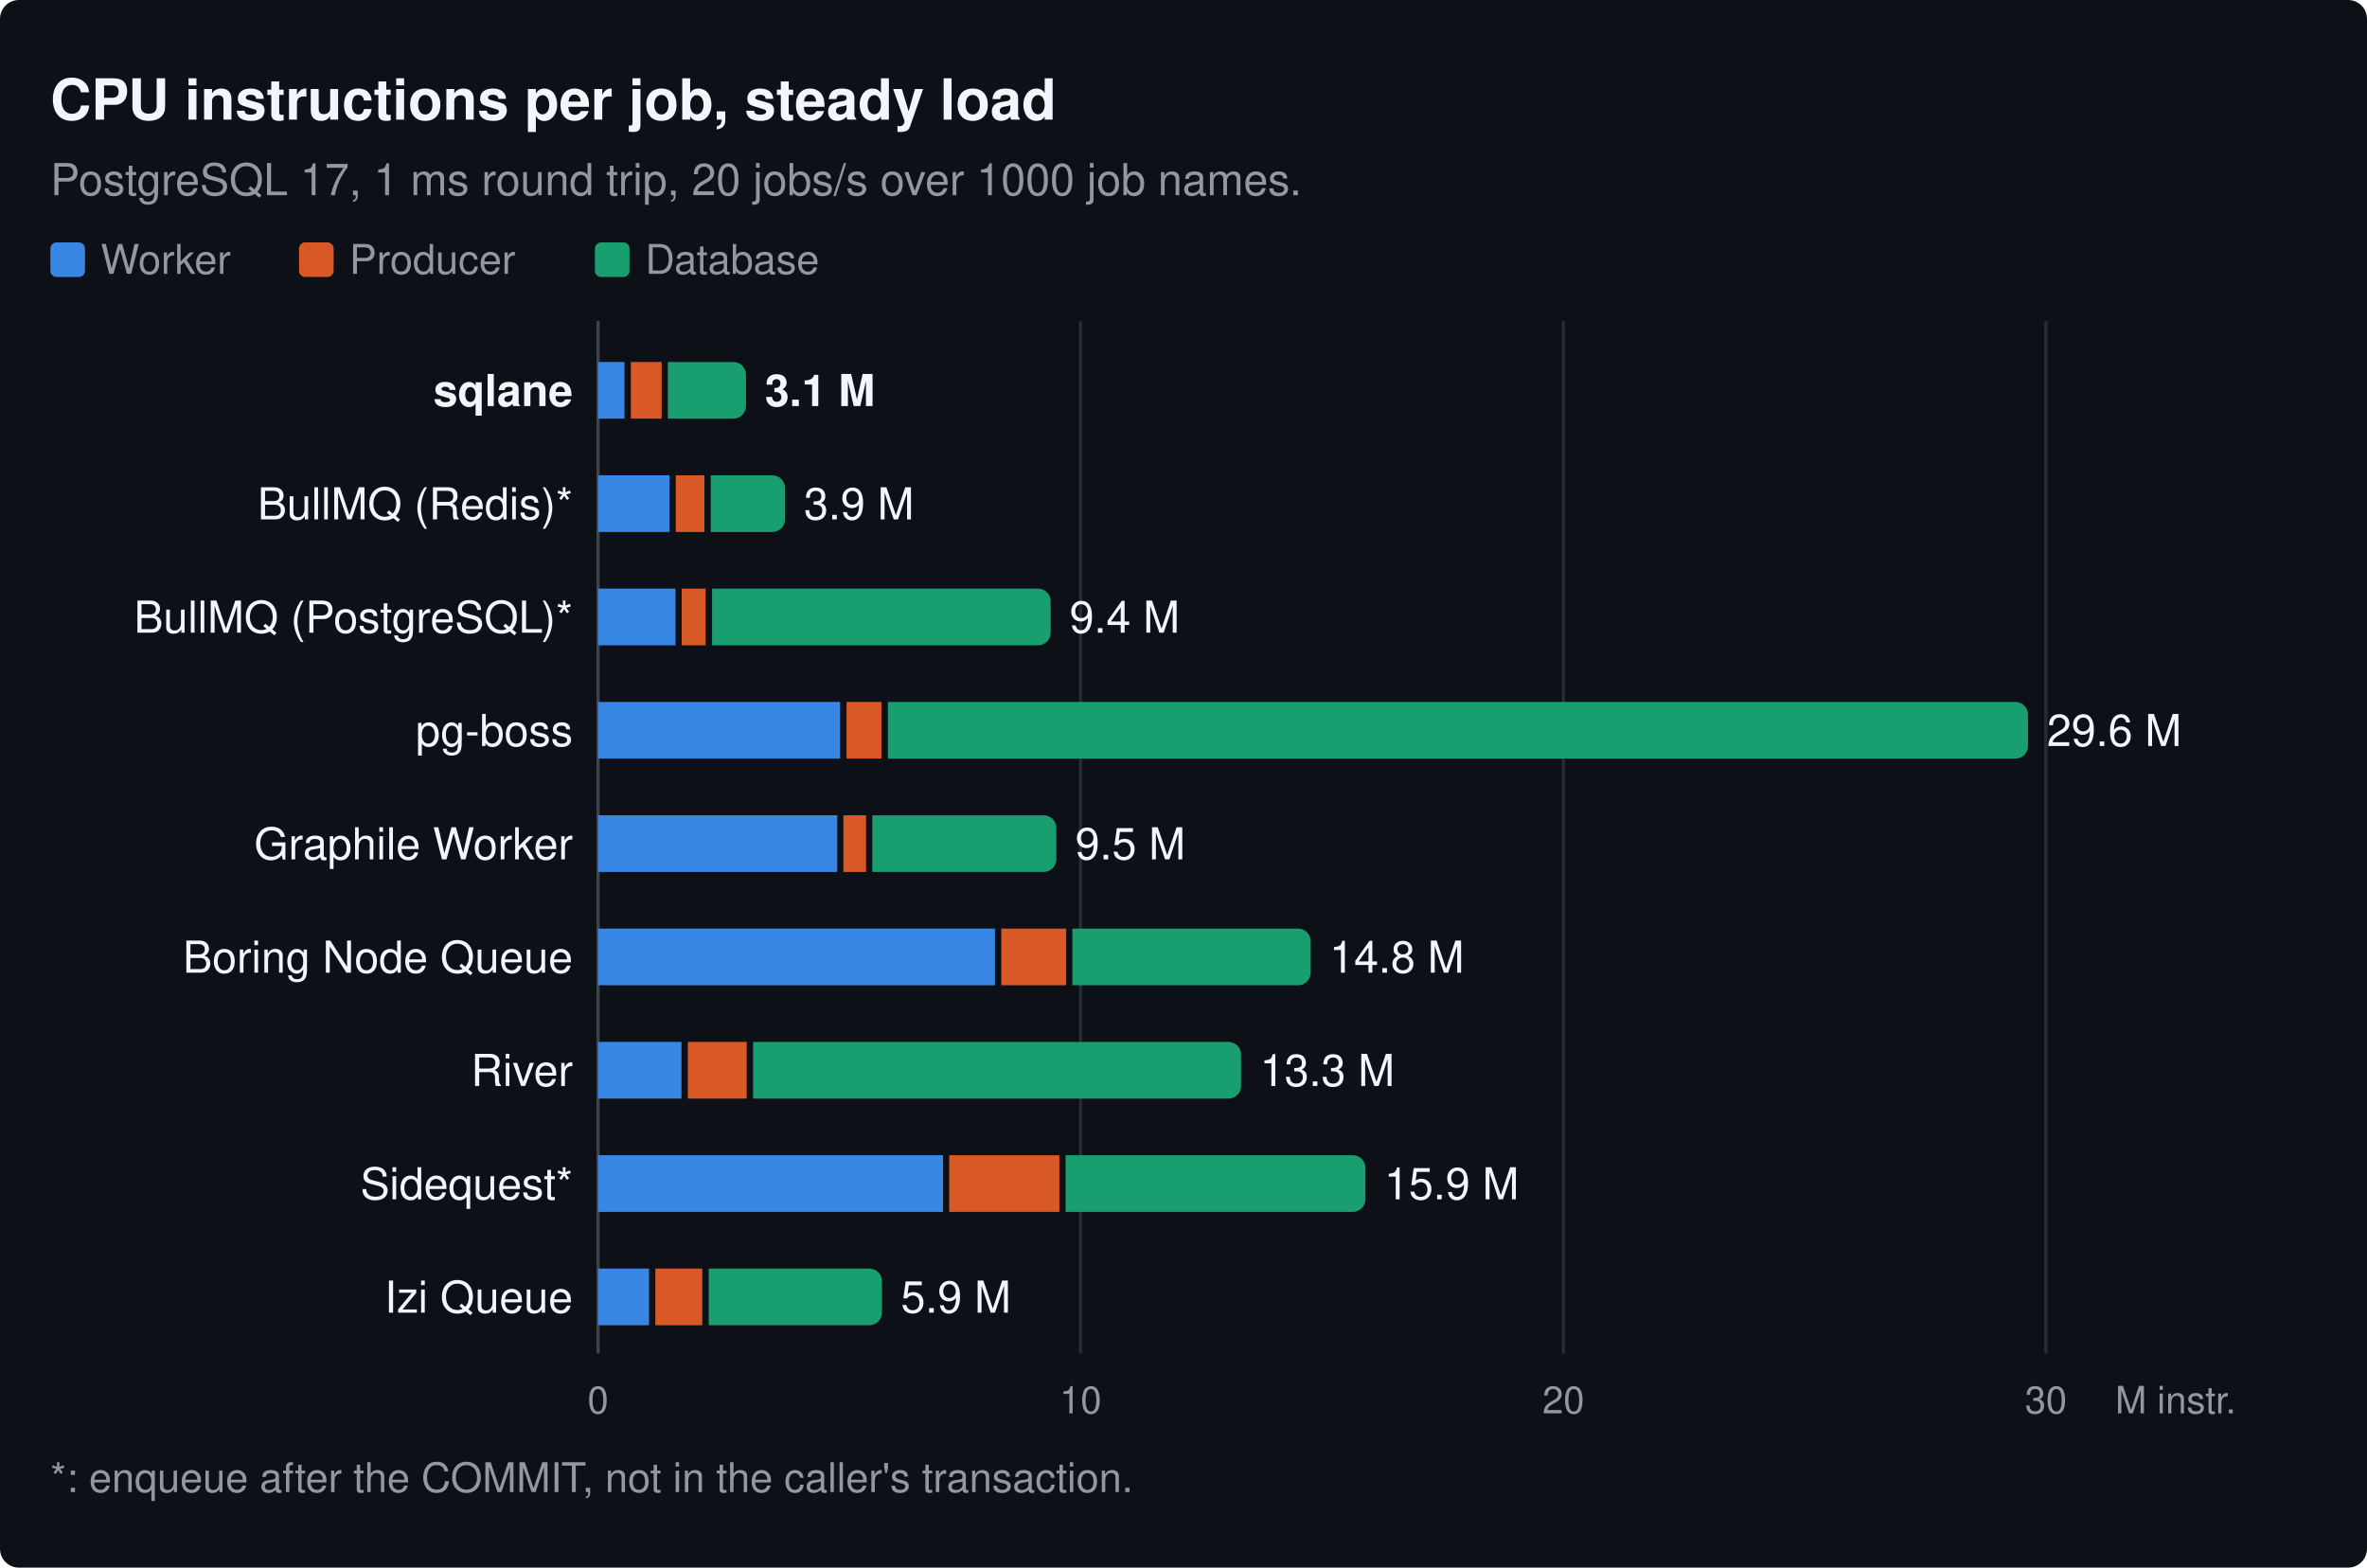
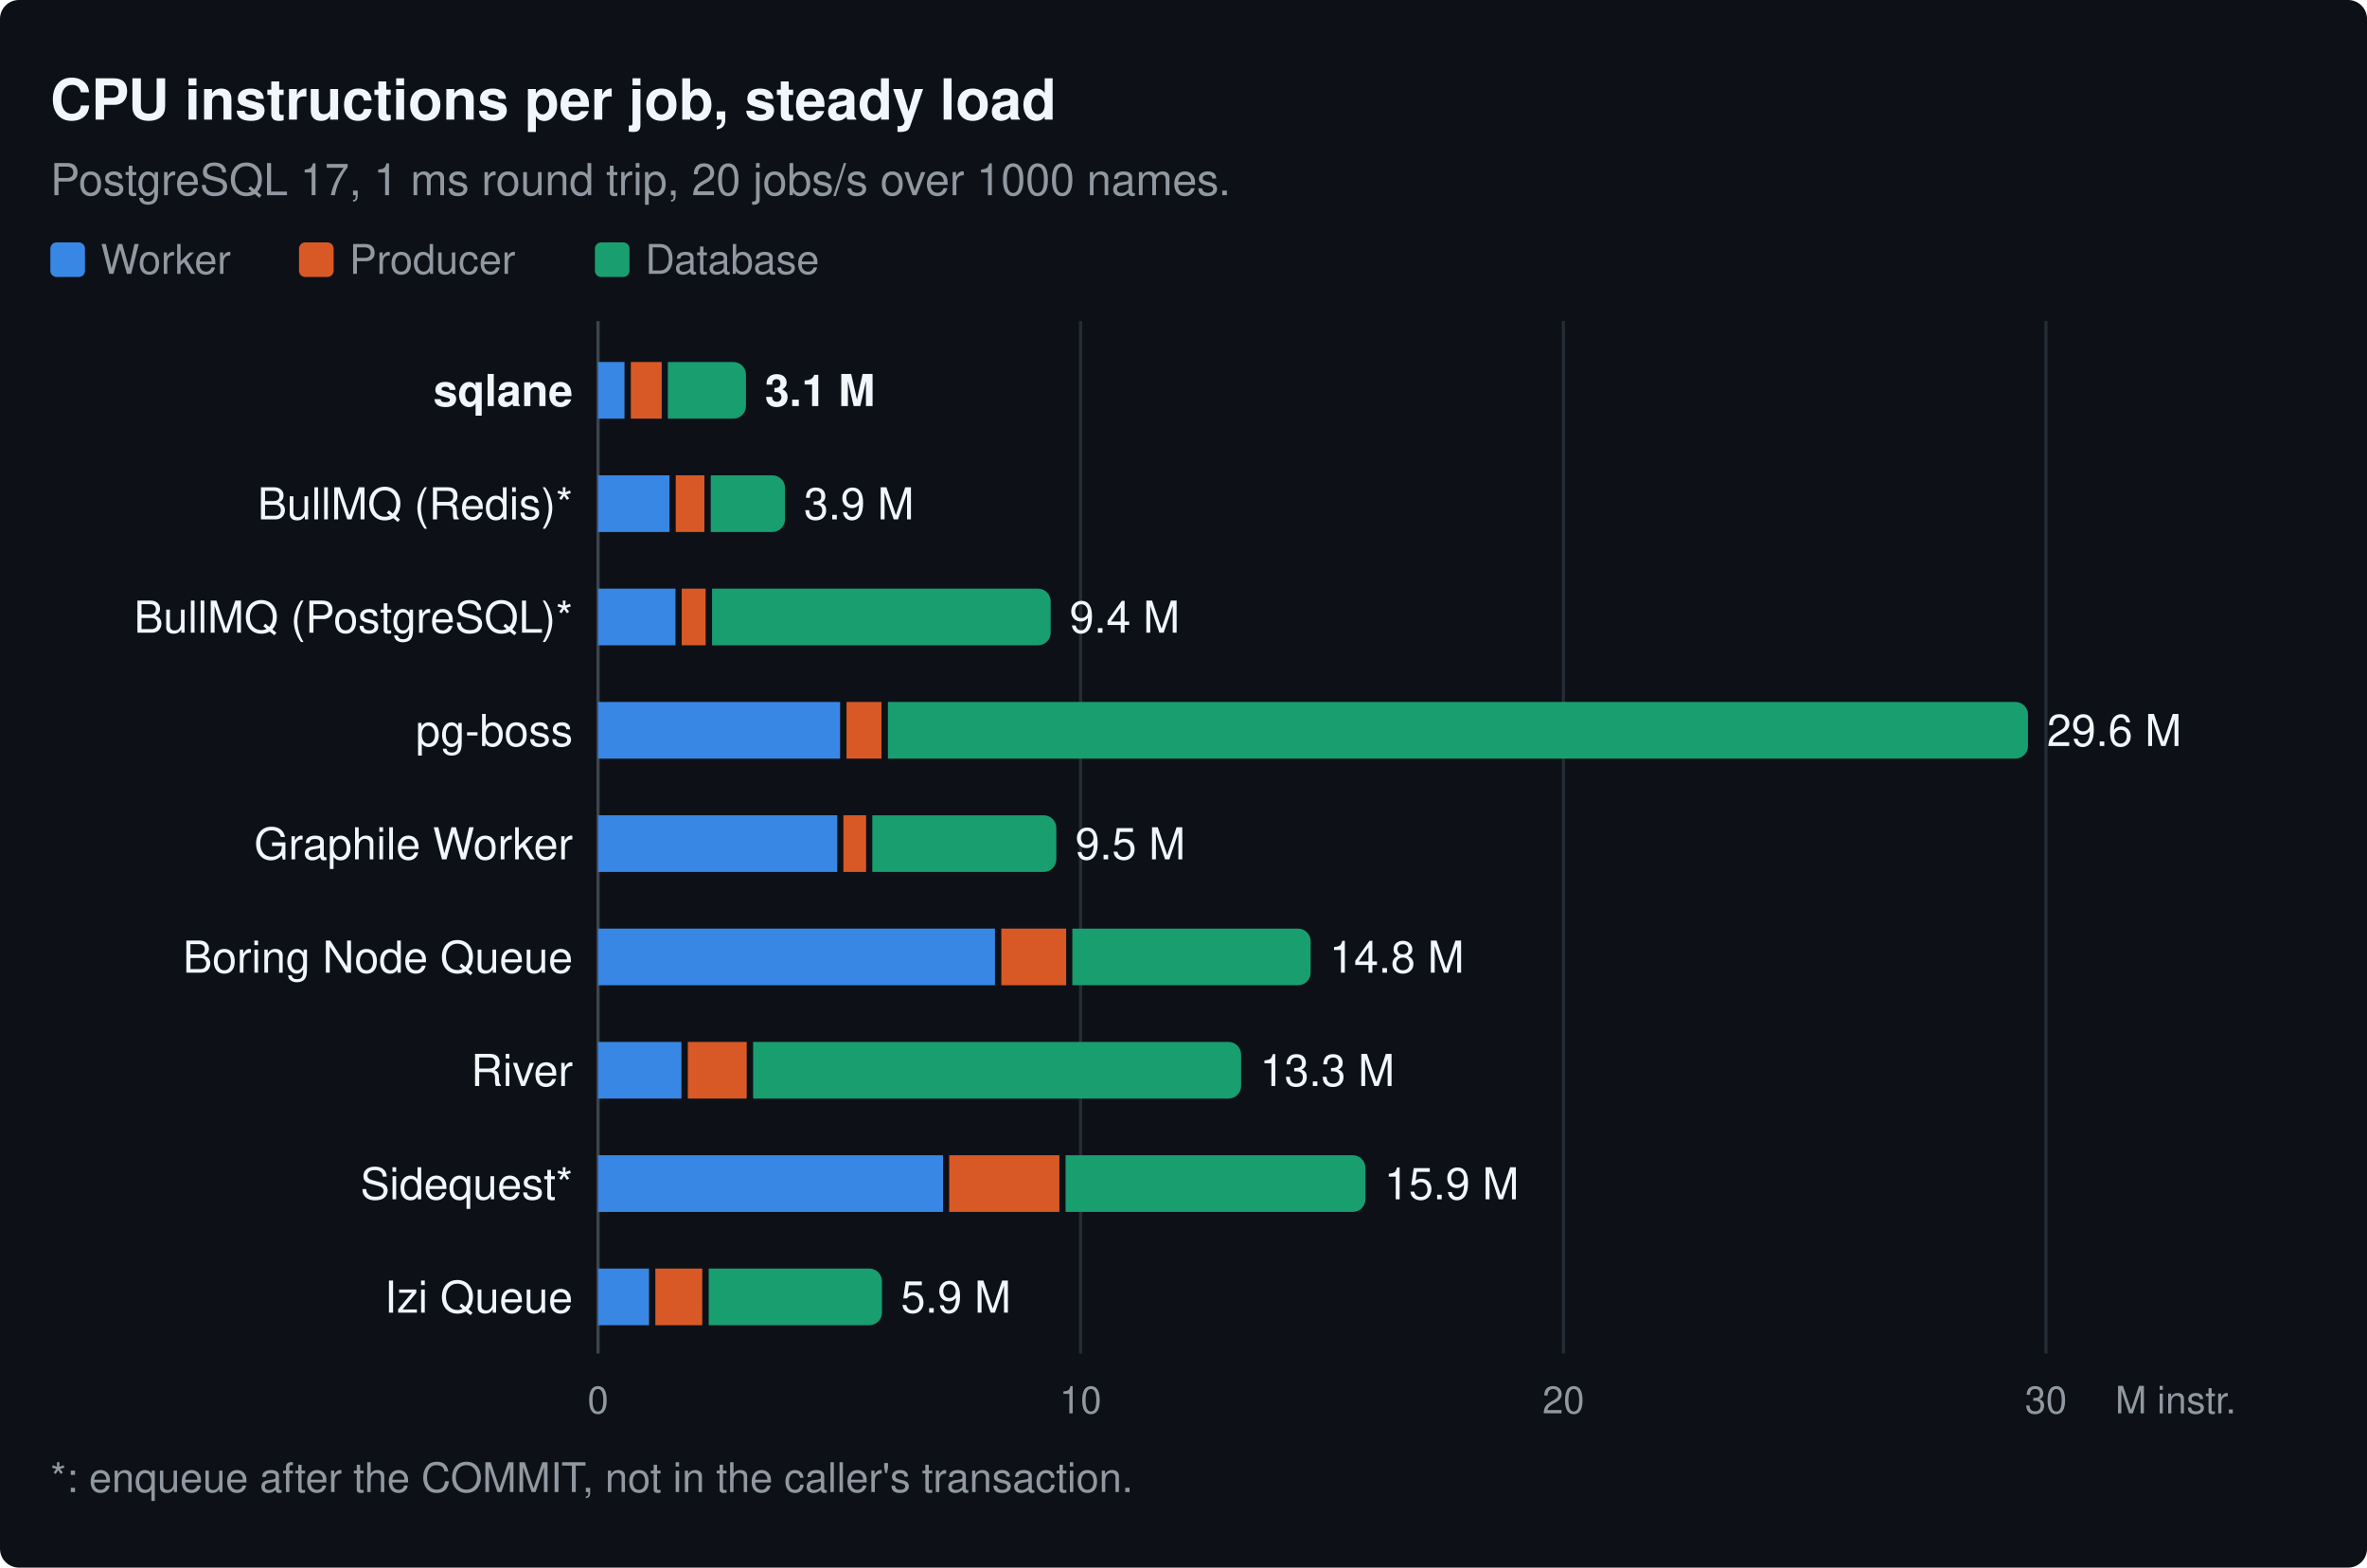
<svg xmlns="http://www.w3.org/2000/svg" width="752" height="498" viewBox="0 0 752 498" font-family="-apple-system, BlinkMacSystemFont, 'Segoe UI', Helvetica, Arial, sans-serif" role="img" aria-label="CPU instructions per job, steady load">
  <rect width="752" height="498" rx="6" fill="#0d1117" />
  <g transform="translate(16 16)">
    <text x="0" y="22" font-size="18" font-weight="600" fill="#f0f6fc">CPU instructions per job, steady load</text>
-     <text x="0" y="46" font-size="14" fill="#9198a1">PostgreSQL 17, 1 ms round trip, 20 jobs/s over 1000 job names.</text>
+     <text x="0" y="46" font-size="14" fill="#9198a1">PostgreSQL 17, 1 ms round trip, 20 jobs/s over 1000 names.</text>
    <rect x="0" y="61" width="11" height="11" rx="2" fill="#3987e5" />
    <text x="16" y="71" font-size="13" fill="#9198a1">Worker</text>
    <rect x="79" y="61" width="11" height="11" rx="2" fill="#d95926" />
    <text x="95" y="71" font-size="13" fill="#9198a1">Producer</text>
    <rect x="173" y="61" width="11" height="11" rx="2" fill="#199e70" />
    <text x="189" y="71" font-size="13" fill="#9198a1">Database</text>
    <line x1="174.0" y1="86" x2="174.0" y2="414" stroke="#3d444d" />
    <text x="174.0" y="433" font-size="12" fill="#9198a1" text-anchor="middle">0</text>
    <line x1="327.3" y1="86" x2="327.3" y2="414" stroke="#262c36" />
    <text x="327.3" y="433" font-size="12" fill="#9198a1" text-anchor="middle">10</text>
    <line x1="480.7" y1="86" x2="480.7" y2="414" stroke="#262c36" />
    <text x="480.7" y="433" font-size="12" fill="#9198a1" text-anchor="middle">20</text>
    <line x1="634.0" y1="86" x2="634.0" y2="414" stroke="#262c36" />
    <text x="634.0" y="433" font-size="12" fill="#9198a1" text-anchor="middle">30</text>
    <text x="656" y="433" font-size="12" fill="#9198a1">M instr.</text>
    <text x="0" y="458" font-size="13" fill="#9198a1">*: enqueue after the COMMIT, not in the caller's transaction.</text>
    <text x="166" y="113" font-size="14" fill="#f0f6fc" text-anchor="end" font-weight="600">sqlane</text>
    <rect x="174" y="99" width="8.4" height="18" fill="#3987e5" />
    <rect x="184.424" y="99" width="9.8" height="18" fill="#d95926" />
    <path d="M196.175,99H217.0A4,4 0 0 1 221.0,103V113A4,4 0 0 1 217.0,117H196.175Z" fill="#199e70" />
    <text x="227.0" y="113" font-size="14" fill="#f0f6fc" font-weight="600">3.1 M</text>
    <text x="166" y="149" font-size="14" fill="#f0f6fc" text-anchor="end">BullMQ (Redis)*</text>
    <rect x="174" y="135" width="22.7" height="18" fill="#3987e5" />
    <rect x="198.684" y="135" width="9.1" height="18" fill="#d95926" />
    <path d="M209.805,135H229.4A4,4 0 0 1 233.4,139V149A4,4 0 0 1 229.4,153H209.805Z" fill="#199e70" />
    <text x="239.4" y="149" font-size="14" fill="#f0f6fc">3.9 M</text>
    <text x="166" y="185" font-size="14" fill="#f0f6fc" text-anchor="end">BullMQ (PostgreSQL)*</text>
    <rect x="174" y="171" width="24.6" height="18" fill="#3987e5" />
    <rect x="200.584" y="171" width="7.6" height="18" fill="#d95926" />
    <path d="M210.22,171H313.8A4,4 0 0 1 317.8,175V185A4,4 0 0 1 313.8,189H210.22Z" fill="#199e70" />
    <text x="323.8" y="185" font-size="14" fill="#f0f6fc">9.4 M</text>
    <text x="166" y="221" font-size="14" fill="#f0f6fc" text-anchor="end">pg-boss</text>
    <rect x="174" y="207" width="76.9" height="18" fill="#3987e5" />
    <rect x="252.946" y="207" width="11.1" height="18" fill="#d95926" />
    <path d="M266.095,207H624.3A4,4 0 0 1 628.3,211V221A4,4 0 0 1 624.3,225H266.095Z" fill="#199e70" />
    <text x="634.3" y="221" font-size="14" fill="#f0f6fc">29.6 M</text>
    <text x="166" y="257" font-size="14" fill="#f0f6fc" text-anchor="end">Graphile Worker</text>
    <rect x="174" y="243" width="76.0" height="18" fill="#3987e5" />
    <rect x="251.956" y="243" width="7.2" height="18" fill="#d95926" />
    <path d="M261.129,243H315.6A4,4 0 0 1 319.6,247V257A4,4 0 0 1 315.6,261H261.129Z" fill="#199e70" />
    <text x="325.6" y="257" font-size="14" fill="#f0f6fc">9.5 M</text>
    <text x="166" y="293" font-size="14" fill="#f0f6fc" text-anchor="end">Boring Node Queue</text>
    <rect x="174" y="279" width="126.1" height="18" fill="#3987e5" />
    <rect x="302.123" y="279" width="20.6" height="18" fill="#d95926" />
    <path d="M324.688,279H396.4A4,4 0 0 1 400.4,283V293A4,4 0 0 1 396.4,297H324.688Z" fill="#199e70" />
    <text x="406.4" y="293" font-size="14" fill="#f0f6fc">14.8 M</text>
    <text x="166" y="329" font-size="14" fill="#f0f6fc" text-anchor="end">River</text>
    <rect x="174" y="315" width="26.5" height="18" fill="#3987e5" />
    <rect x="202.527" y="315" width="18.7" height="18" fill="#d95926" />
    <path d="M223.265,315H374.3A4,4 0 0 1 378.3,319V329A4,4 0 0 1 374.3,333H223.265Z" fill="#199e70" />
    <text x="384.3" y="329" font-size="14" fill="#f0f6fc">13.3 M</text>
    <text x="166" y="365" font-size="14" fill="#f0f6fc" text-anchor="end">Sidequest*</text>
    <rect x="174" y="351" width="109.6" height="18" fill="#3987e5" />
    <rect x="285.569" y="351" width="35.0" height="18" fill="#d95926" />
    <path d="M322.537,351H413.8A4,4 0 0 1 417.8,355V365A4,4 0 0 1 413.8,369H322.537Z" fill="#199e70" />
    <text x="423.8" y="365" font-size="14" fill="#f0f6fc">15.9 M</text>
    <text x="166" y="401" font-size="14" fill="#f0f6fc" text-anchor="end">Izi Queue</text>
    <rect x="174" y="387" width="16.2" height="18" fill="#3987e5" />
    <rect x="192.207" y="387" width="14.9" height="18" fill="#d95926" />
    <path d="M209.157,387H260.2A4,4 0 0 1 264.2,391V401A4,4 0 0 1 260.2,405H209.157Z" fill="#199e70" />
    <text x="270.2" y="401" font-size="14" fill="#f0f6fc">5.9 M</text>
  </g>
</svg>
